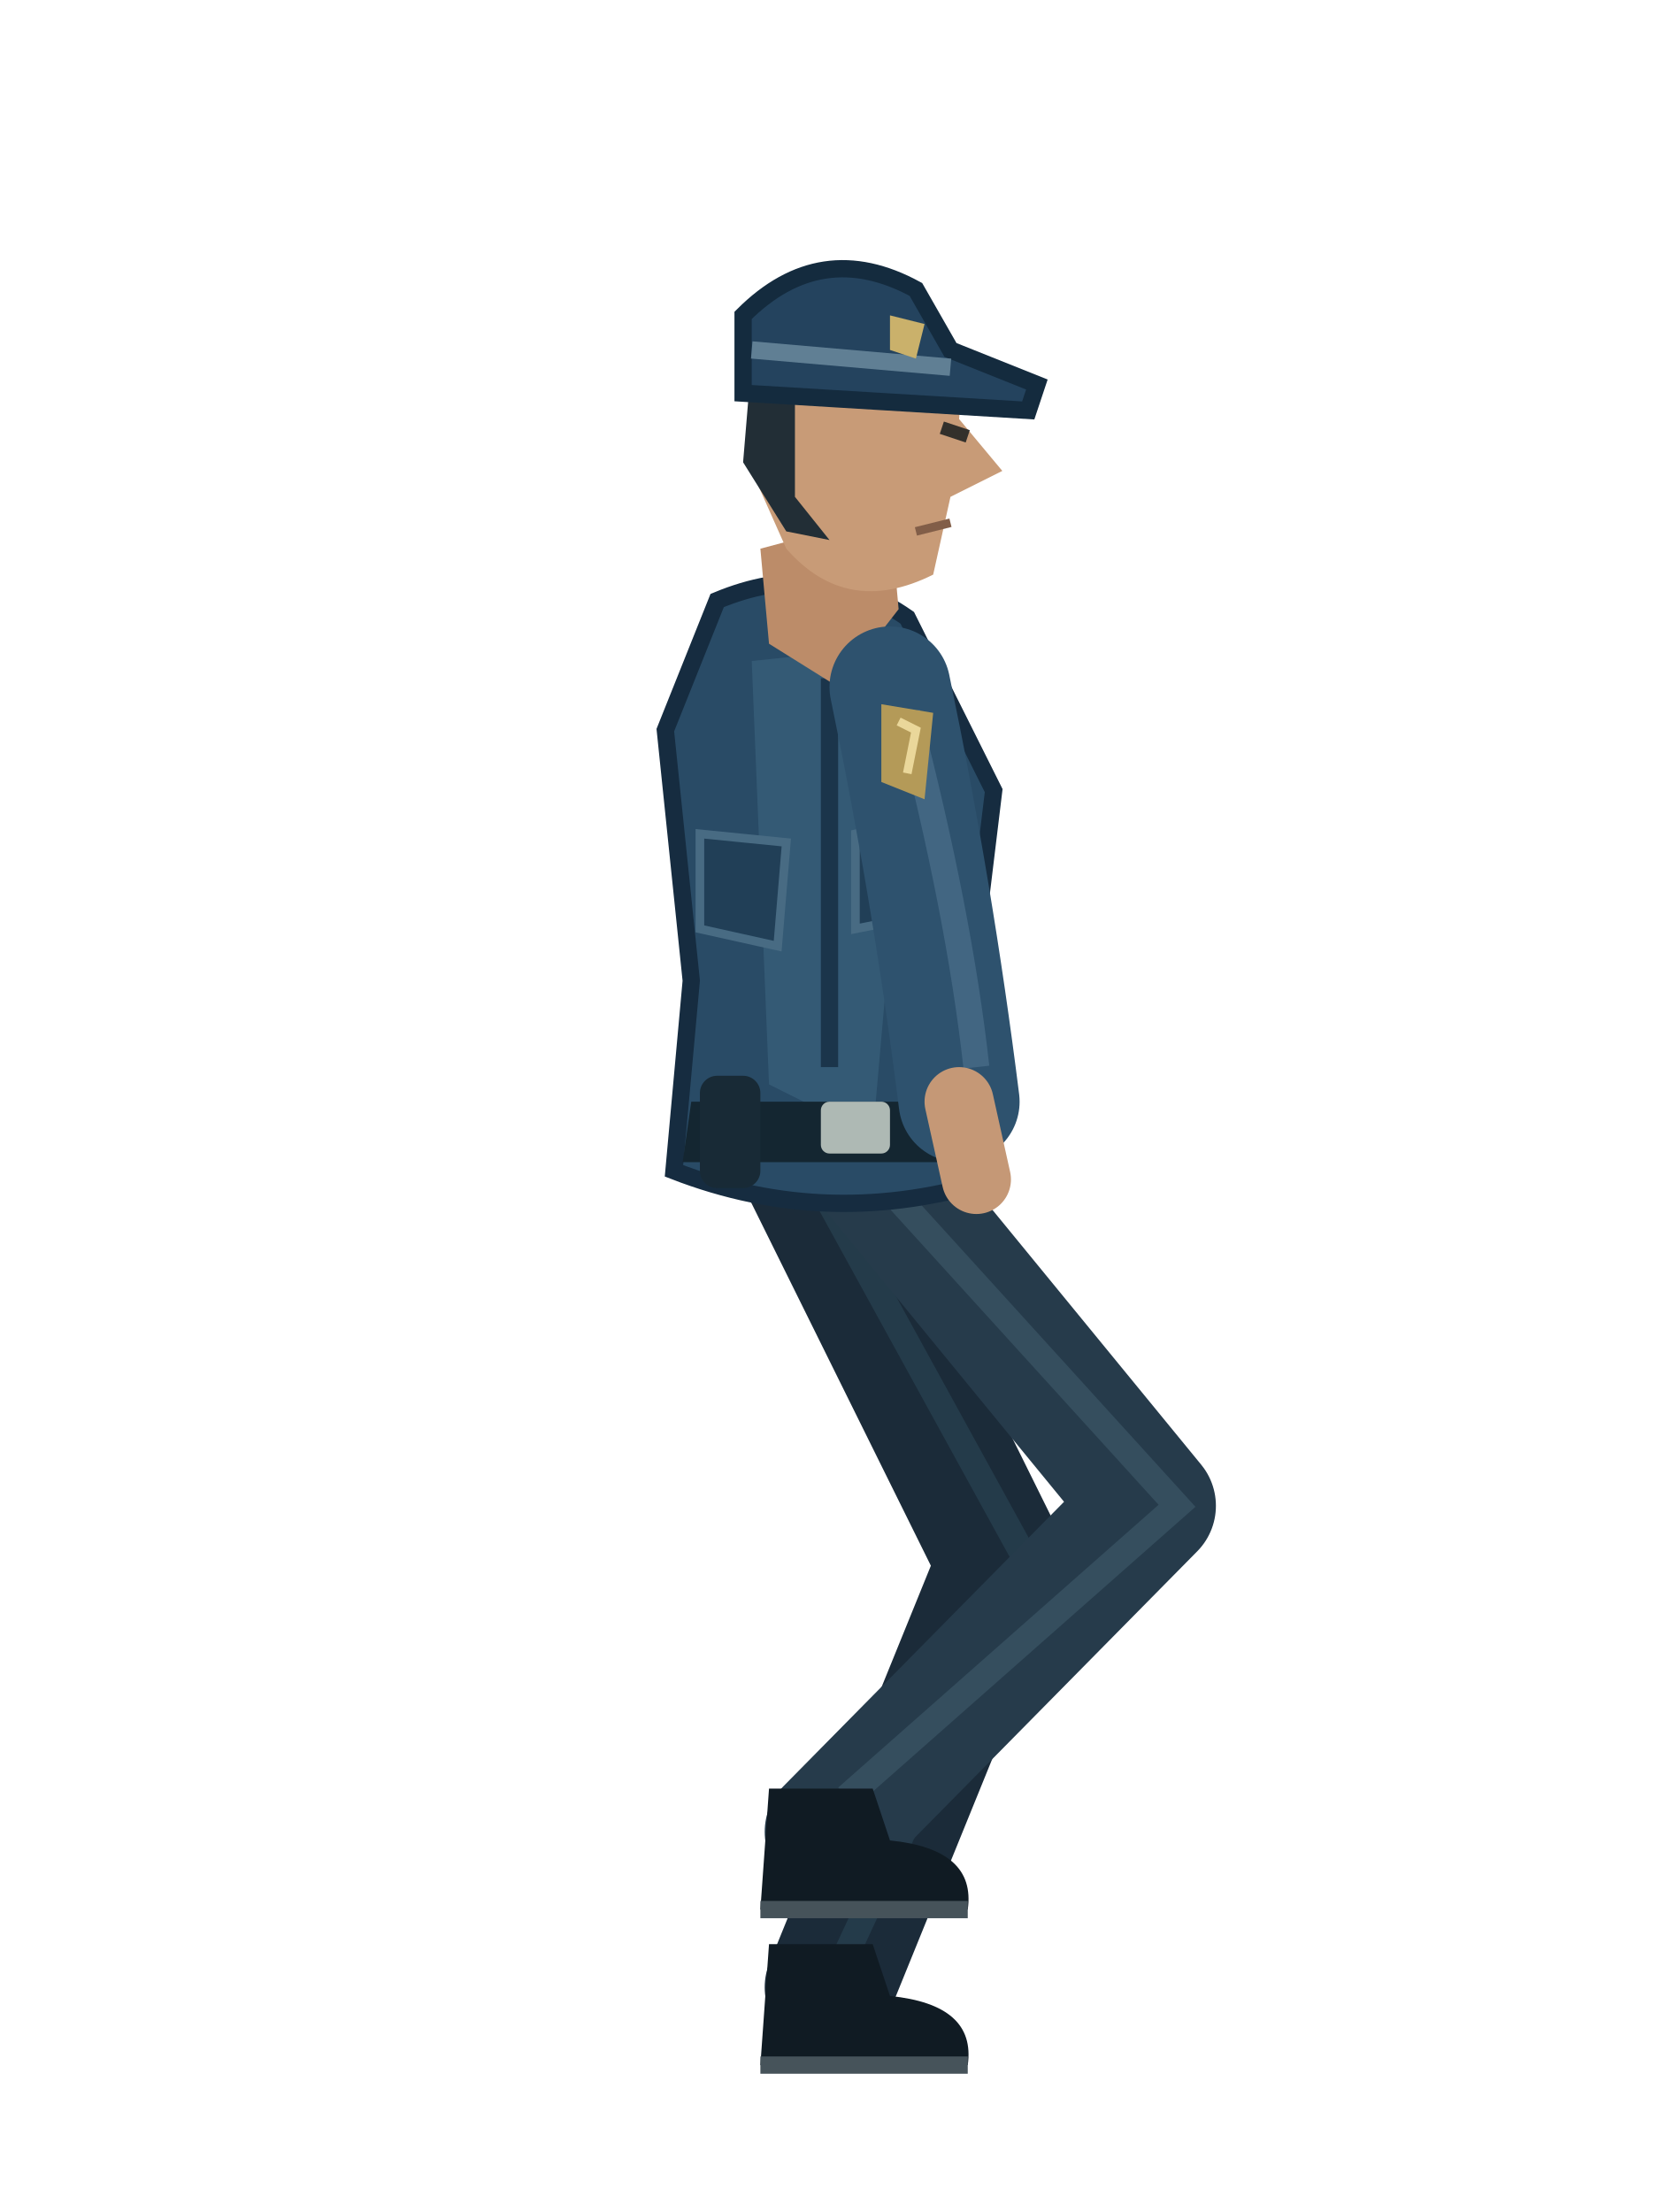
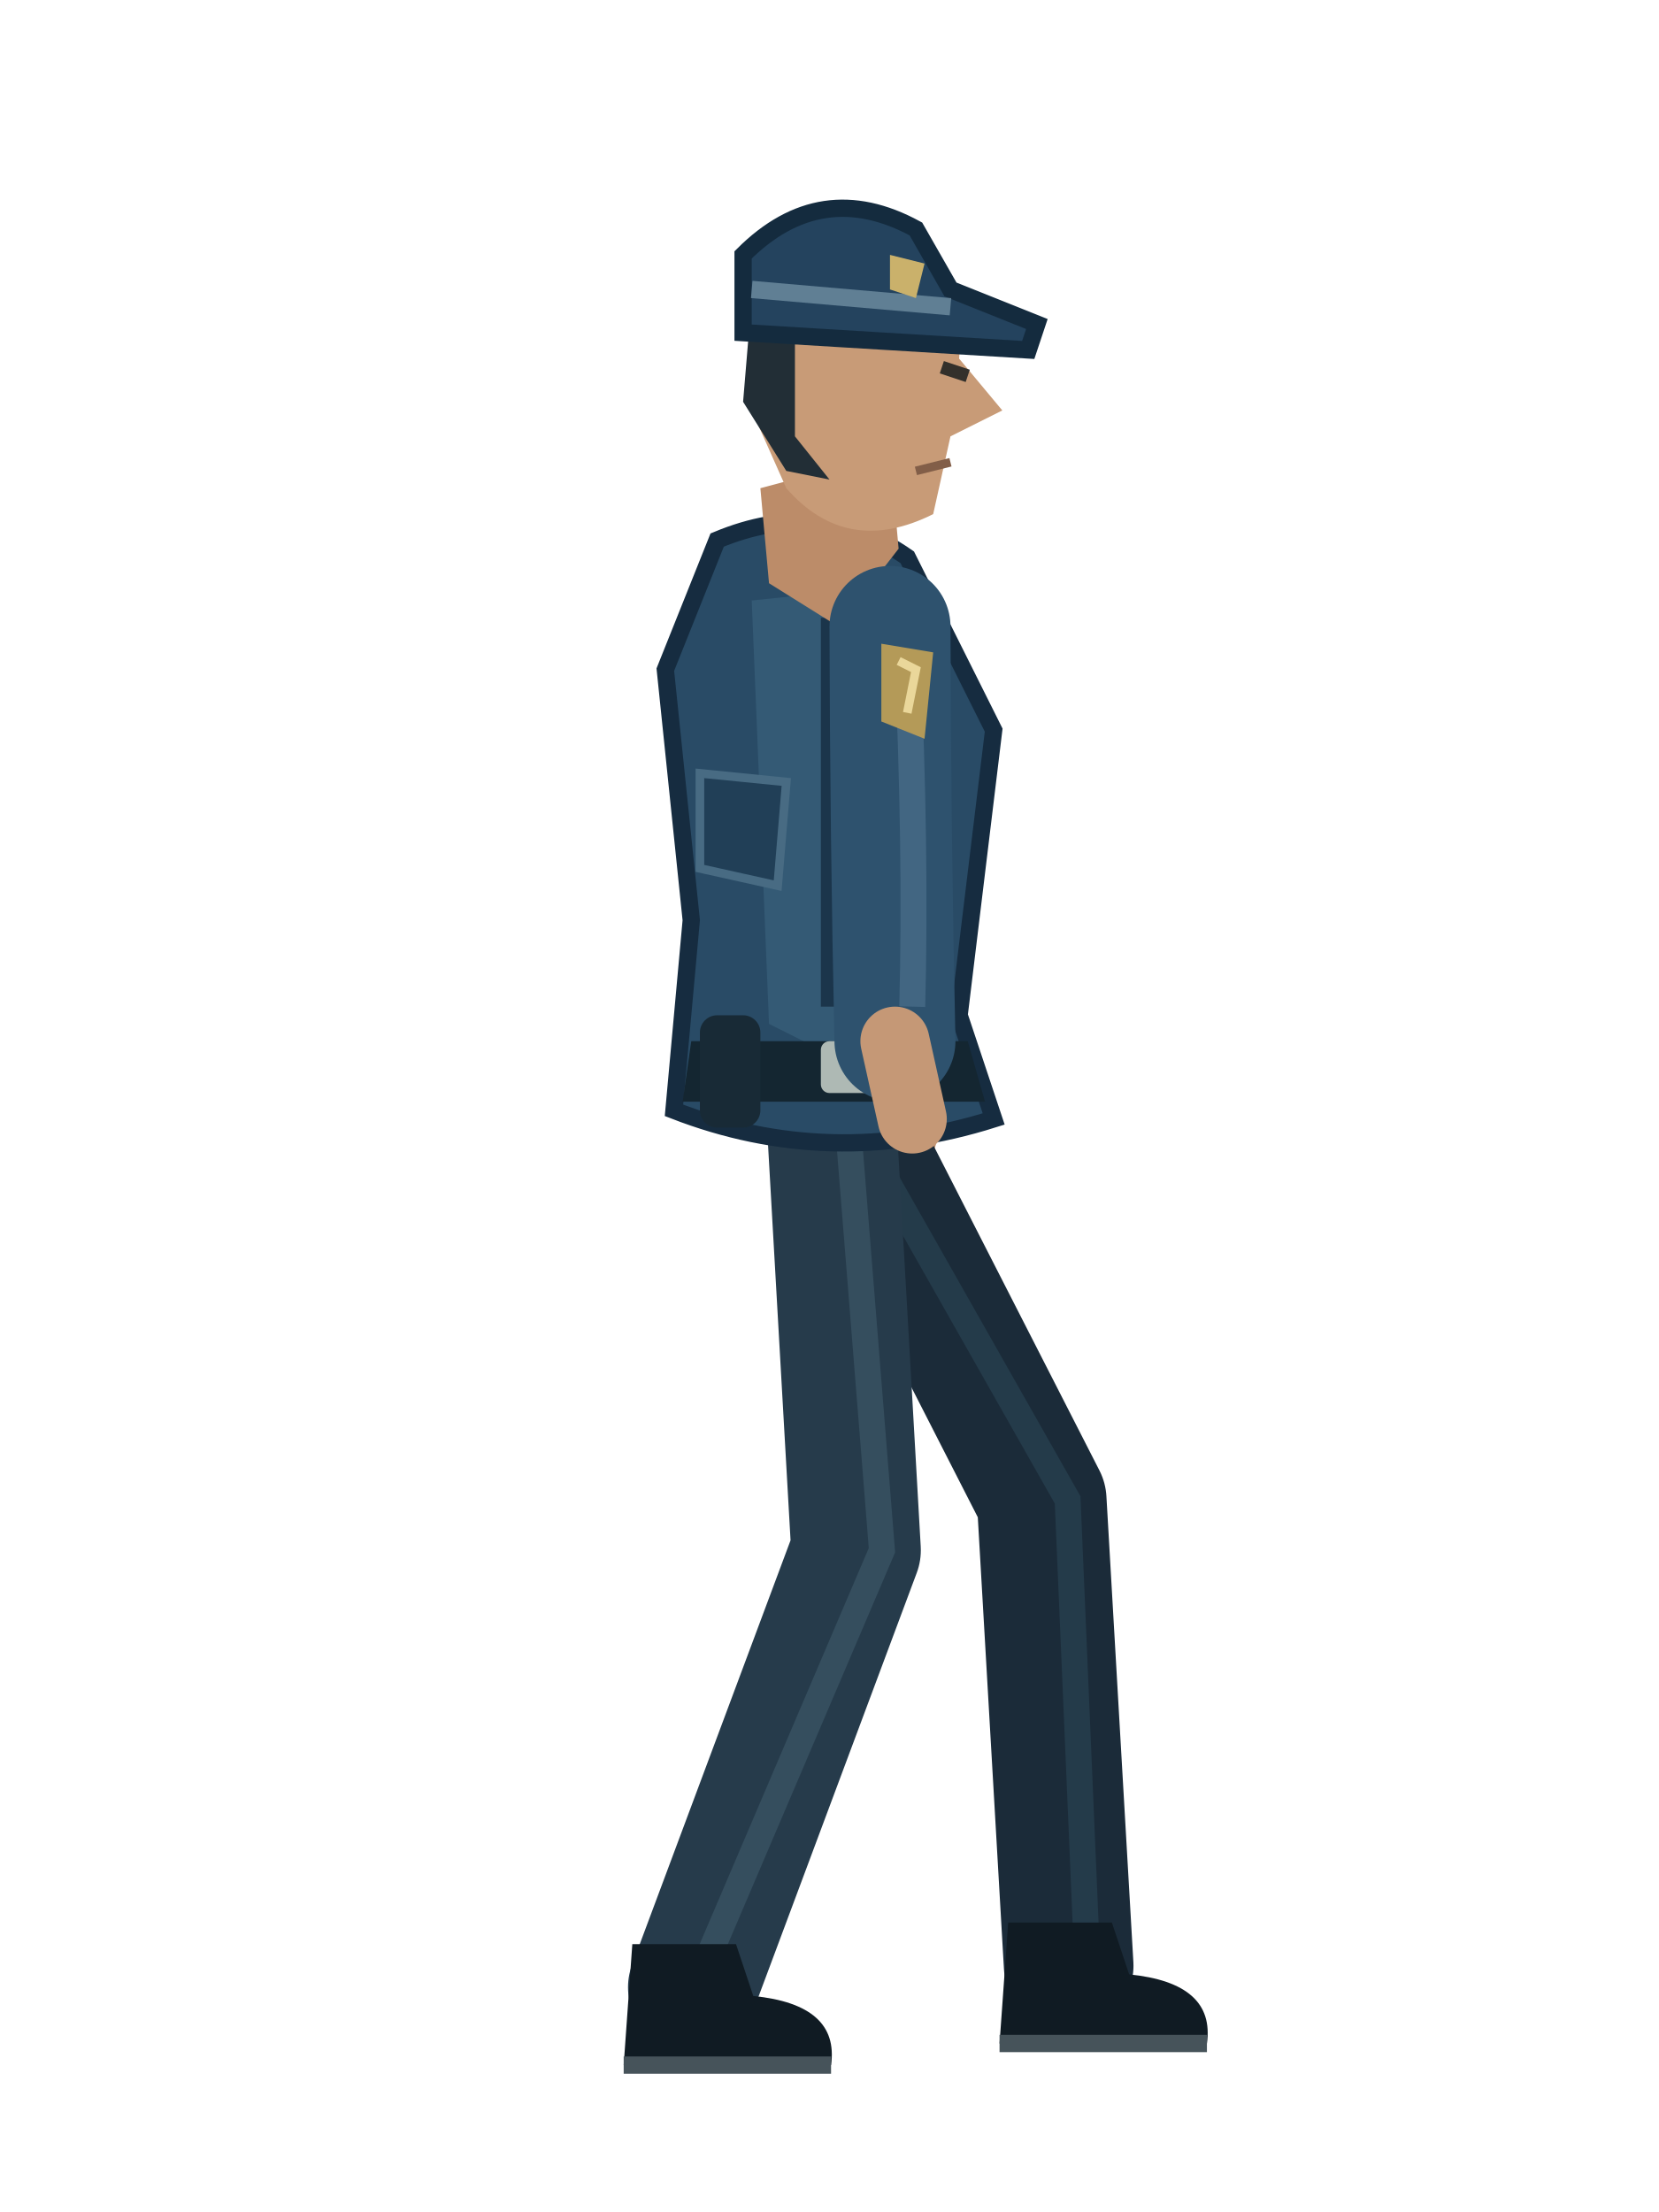
<svg xmlns="http://www.w3.org/2000/svg" width="192" height="256" viewBox="0 0 192 256" role="img" aria-label="Guard walking frame 9">
  <g id="far-arm">
-     <path d="M92 78.5 Q88.0 104.5 94.0 130.5" fill="none" stroke="#1c3b53" stroke-width="13" stroke-linecap="round" />
-     <path d="M94.0 130.5 l3 8" stroke="#b98967" stroke-width="8" stroke-linecap="round" />
+     <path d="M92 71.5 Q92.95 97.5 101.425 123.5" fill="none" stroke="#1c3b53" stroke-width="13" stroke-linecap="round" />
+     <path d="M101.425 123.5 l3 8" stroke="#b98967" stroke-width="8" stroke-linecap="round" />
  </g>
  <g id="far-leg">
-     <path d="M92.00 132.50 L115.95 180.90 L96.00 230.00" fill="none" stroke="#1b2b39" stroke-width="15" stroke-linecap="round" stroke-linejoin="round" />
-     <path d="M94.00 135.50 L118.95 180.90 L98.00 226.00" fill="none" stroke="#243b4a" stroke-width="3" />
-     <path d="M89.00 225.00 L101.00 225.00 L103.00 231.00 Q113.00 232.00 112.00 239.00 L88.00 239.00 Z" fill="#101b23" />
-     <path d="M88.00 239.00 H112.00" stroke="#46535a" stroke-width="2" />
+     <path d="M96.00 125.50 L120.56 173.59 L123.68 227.50" fill="none" stroke="#1b2b39" stroke-width="15" stroke-linecap="round" stroke-linejoin="round" />
+     <path d="M98.00 128.50 L123.56 173.59 L125.68 223.50" fill="none" stroke="#243b4a" stroke-width="3" />
+     <path d="M116.68 222.50 L128.68 222.50 L130.68 228.50 Q140.68 229.50 139.68 236.50 L115.68 236.50 Z" fill="#101b23" />
+     <path d="M115.68 236.50 H139.68" stroke="#46535a" stroke-width="2" />
  </g>
  <g id="near-leg">
-     <path d="M99.00 132.50 L133.22 174.27 L96.00 212.00" fill="none" stroke="#263b4b" stroke-width="15" stroke-linecap="round" stroke-linejoin="round" />
-     <path d="M101.00 135.50 L136.22 174.27 L98.00 208.00" fill="none" stroke="#354e5e" stroke-width="3" />
-     <path d="M89.00 207.00 L101.00 207.00 L103.00 213.00 Q113.00 214.00 112.00 221.00 L88.00 221.00 Z" fill="#101b23" />
-     <path d="M88.00 221.00 H112.00" stroke="#46535a" stroke-width="2" />
+     <path d="M96.00 125.50 L99.07 179.41 L80.18 230.00" fill="none" stroke="#263b4b" stroke-width="15" stroke-linecap="round" stroke-linejoin="round" />
+     <path d="M98.00 128.50 L102.07 179.41 L82.18 226.00" fill="none" stroke="#354e5e" stroke-width="3" />
+     <path d="M73.18 225.00 L85.18 225.00 L87.18 231.00 Q97.18 232.00 96.18 239.00 L72.18 239.00 Z" fill="#101b23" />
+     <path d="M72.18 239.00 H96.18" stroke="#46535a" stroke-width="2" />
  </g>
-   <g id="uniform" transform="translate(0 -2.5)">
+   <g id="uniform" transform="translate(0 -9.5)">
    <path d="M83 72 Q95 67 105 74 L115 94 111 127 115 139 Q96 145 78 138 L80 116 77 87 Z" fill="#294b66" stroke="#162c40" stroke-width="2" />
    <path d="M87 79 L89 128 101 134 106 77" fill="#345a75" />
    <path d="M81 99 L91 100 90 112 81 110 Z M99 99 L108 97 109 108 99 110 Z" fill="#213f57" stroke="#486b83" />
    <path d="M96 81 L96 126" stroke="#1b354b" stroke-width="2" />
    <path d="M80 130 L112 130 114 137 79 137 Z" fill="#142631" />
    <rect x="95" y="130" width="8" height="6" rx="1" fill="#aeb9b4" />
    <rect x="81" y="127" width="7" height="13" rx="2" fill="#182a36" />
    <path d="M88 66 L89 77 97 82 104 73 103 62 Z" fill="#bc8c69" />
    <path d="M87 45 Q89 33 102 36 Q112 38 111 51 L116 57 110 60 108 69 Q98 74 91 66 L87 57 Z" fill="#c89b77" />
    <path d="M87 44 L92 45 92 60 96 65 91 64 86 56 Z" fill="#222e36" />
    <path d="M86 39 Q95 30 106 36 L110 43 120 47 119 50 86 48 Z" fill="#24435e" stroke="#142b3e" stroke-width="2" />
    <path d="M87 43 L110 45" stroke="#607f94" stroke-width="2" />
    <path d="M103 39 l4 1 -1 4 -3 -1 Z" fill="#cab16b" />
    <path d="M109 52 l3 1" stroke="#33302b" stroke-width="1.5" />
    <path d="M106 64 l4 -1" stroke="#825e48" />
  </g>
  <g id="near-arm">
-     <path d="M103 79.5 Q108.0 103.5 111.0 127.5" fill="none" stroke="#2e526e" stroke-width="14" stroke-linecap="round" />
-     <path d="M105 82.5 Q111.0 105.5 113.0 123.5" fill="none" stroke="#426682" stroke-width="3" />
-     <path d="M111.0 127.5 l2 9" stroke="#c59876" stroke-width="8" stroke-linecap="round" />
-     <path d="M102 81.5 l6 1 -1 10 -5 -2 Z" fill="#b49a58" />
-     <path d="M104 83.5 l2 1 -1 5" stroke="#ead79a" fill="none" />
+     <path d="M103 72.5 Q103.05 96.5 103.575 120.5" fill="none" stroke="#2e526e" stroke-width="14" stroke-linecap="round" />
+     <path d="M105 75.5 Q106.05 98.5 105.575 116.5" fill="none" stroke="#426682" stroke-width="3" />
+     <path d="M103.575 120.5 l2 9" stroke="#c59876" stroke-width="8" stroke-linecap="round" />
+     <path d="M102 74.5 l6 1 -1 10 -5 -2 Z" fill="#b49a58" />
+     <path d="M104 76.5 l2 1 -1 5" stroke="#ead79a" fill="none" />
  </g>
</svg>
